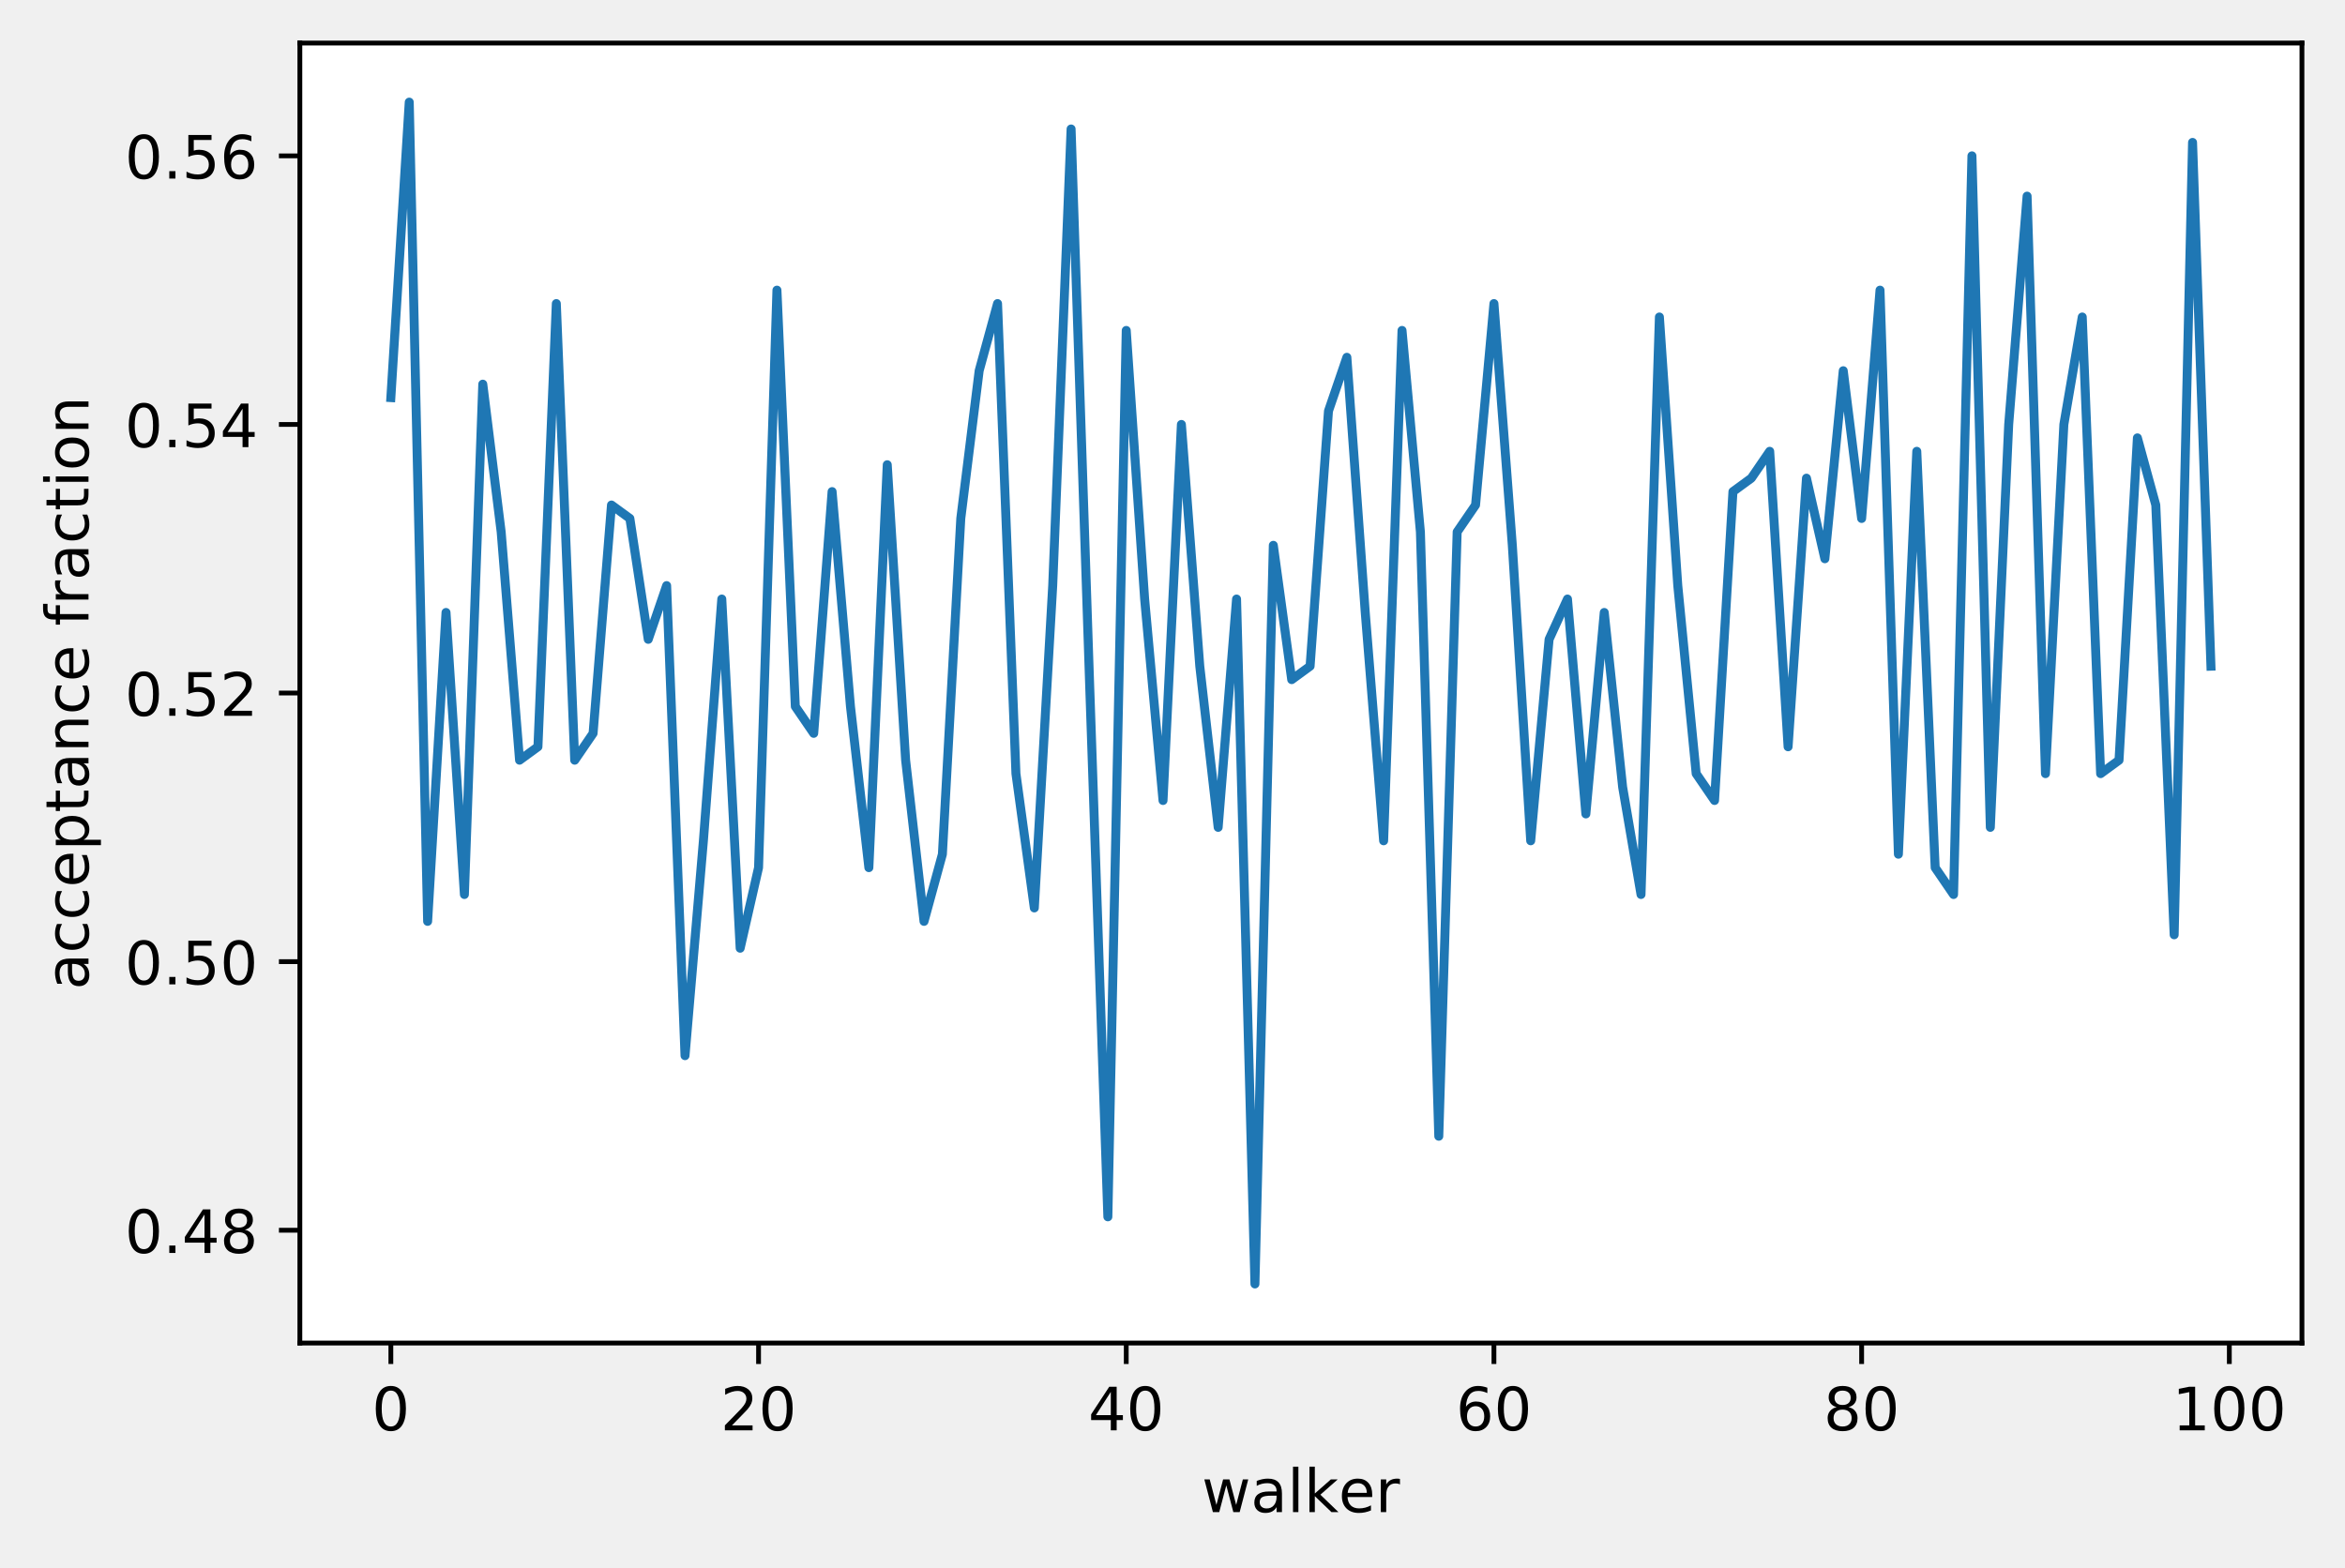
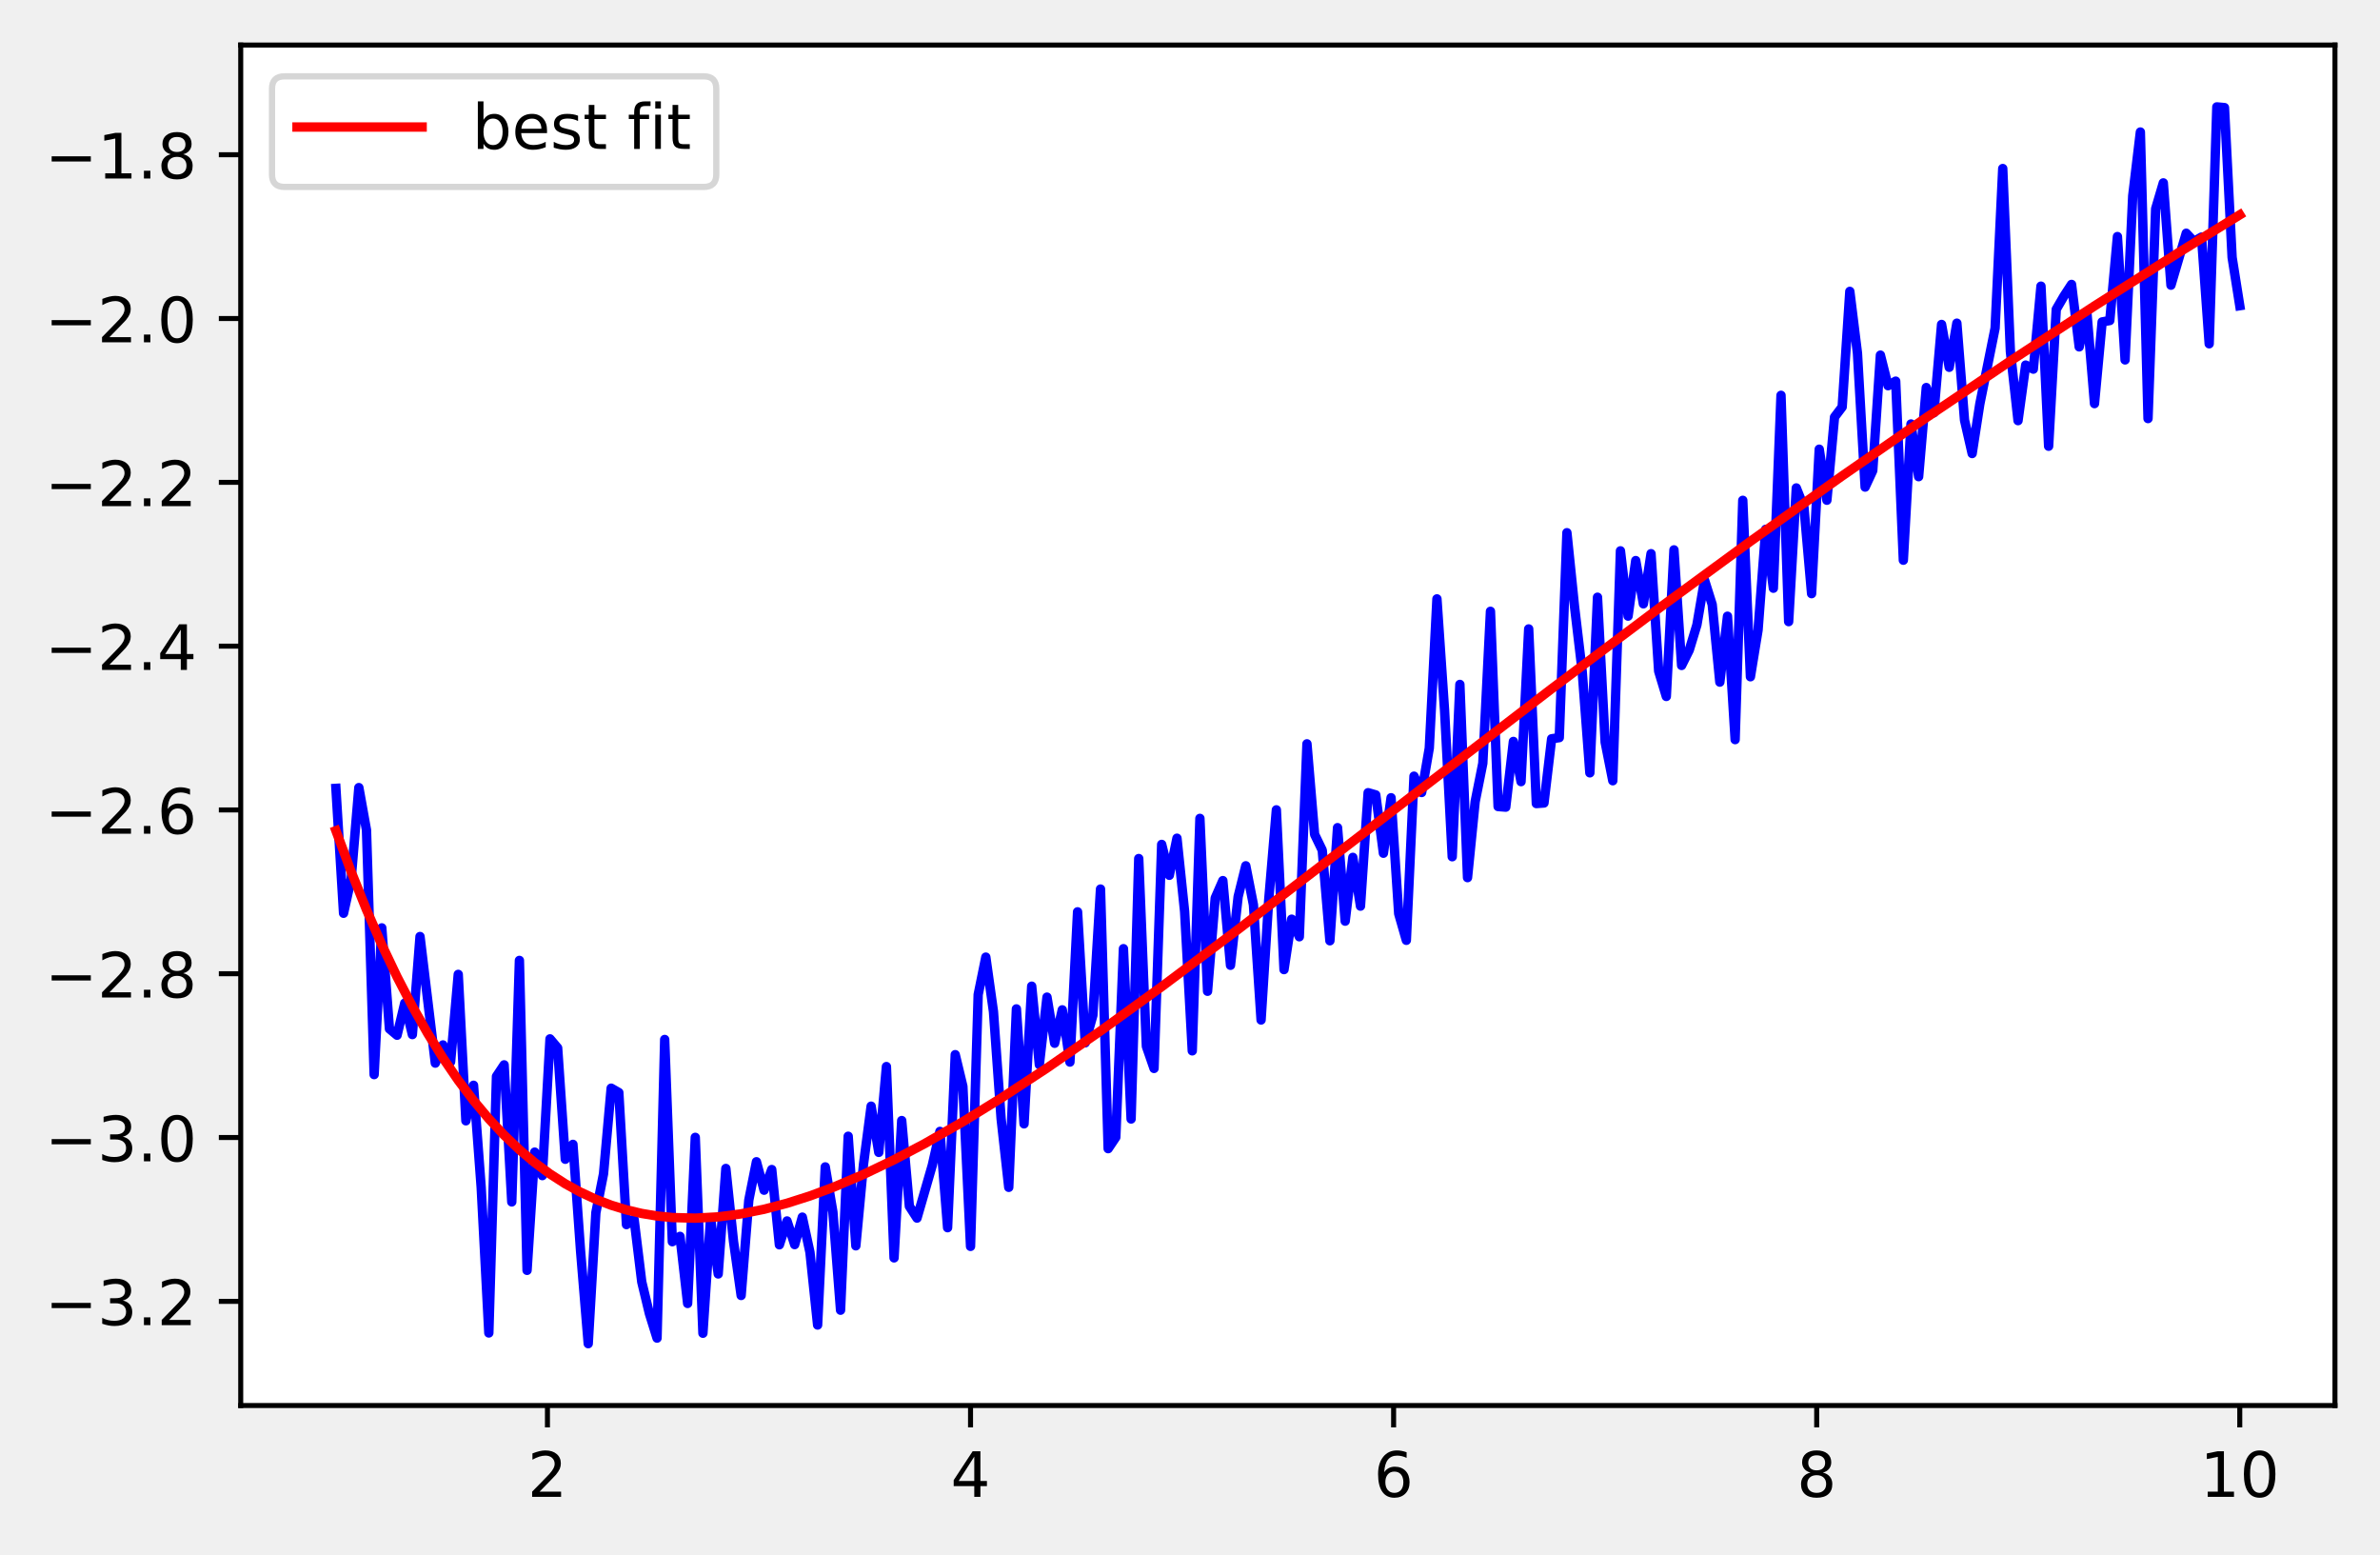
- <svg xmlns="http://www.w3.org/2000/svg" xmlns:xlink="http://www.w3.org/1999/xlink" height="262.196pt" version="1.1" viewBox="0 0 392.144 262.196" width="392.144pt">
+ <svg xmlns="http://www.w3.org/2000/svg" xmlns:xlink="http://www.w3.org/1999/xlink" height="248.518pt" version="1.1" viewBox="0 0 380.483 248.518" width="380.483pt">
  <defs>
    <style type="text/css">
*{stroke-linecap:butt;stroke-linejoin:round;white-space:pre;}
  </style>
  </defs>
  <g id="figure_1">
    <g id="patch_1">
-       <path d="M 0 262.196 L 392.144 262.196 L 392.144 0 L 0 0 z " style="fill:none;" />
+       <path d="M -0 248.518 L 380.483 248.518 L 380.483 0 L -0 0 z " style="fill:none;" />
    </g>
    <g id="axes_1">
      <g id="patch_2">
-         <path d="M 50.144 224.64 L 384.944 224.64 L 384.944 7.2 L 50.144 7.2 z " style="fill:#ffffff;" />
+         <path d="M 38.483 224.64 L 373.283 224.64 L 373.283 7.2 L 38.483 7.2 z " style="fill:#ffffff;" />
      </g>
      <g id="matplotlib.axis_1">
        <g id="xtick_1">
          <g id="line2d_1">
            <defs>
-               <path d="M 0 0 L 0 3.5 " id="m9e11c50bc7" style="stroke:#000000;stroke-width:0.8;" />
-             </defs>
-             <g>
-               <use style="stroke:#000000;stroke-width:0.8;" x="65.362" xlink:href="#m9e11c50bc7" y="224.64" />
+               <path d="M 0 0 L 0 3.5 " id="mc423448c64" style="stroke:#000000;stroke-width:0.8;" />
+             </defs>
+             <g>
+               <use style="stroke:#000000;stroke-width:0.8;" x="87.519" xlink:href="#mc423448c64" y="224.64" />
            </g>
          </g>
          <g id="text_1">
            <defs>
-               <path d="M 31.781 66.406 Q 24.172 66.406 20.328 58.906 Q 16.5 51.422 16.5 36.375 Q 16.5 21.391 20.328 13.891 Q 24.172 6.391 31.781 6.391 Q 39.453 6.391 43.281 13.891 Q 47.125 21.391 47.125 36.375 Q 47.125 51.422 43.281 58.906 Q 39.453 66.406 31.781 66.406 z M 31.781 74.219 Q 44.047 74.219 50.516 64.516 Q 56.984 54.828 56.984 36.375 Q 56.984 17.969 50.516 8.266 Q 44.047 -1.422 31.781 -1.422 Q 19.531 -1.422 13.062 8.266 Q 6.594 17.969 6.594 36.375 Q 6.594 54.828 13.062 64.516 Q 19.531 74.219 31.781 74.219 z " id="DejaVuSans-48" />
-             </defs>
-             <g transform="translate(62.18068 239.2384)scale(0.1 -0.1)">
-               <use xlink:href="#DejaVuSans-48" />
+               <path d="M 19.188 8.297 L 53.609 8.297 L 53.609 0 L 7.328 0 L 7.328 8.297 Q 12.938 14.109 22.625 23.891 Q 32.328 33.688 34.812 36.531 Q 39.547 41.844 41.422 45.531 Q 43.312 49.219 43.312 52.781 Q 43.312 58.594 39.234 62.25 Q 35.156 65.922 28.609 65.922 Q 23.969 65.922 18.812 64.312 Q 13.672 62.703 7.812 59.422 L 7.812 69.391 Q 13.766 71.781 18.938 73 Q 24.125 74.219 28.422 74.219 Q 39.75 74.219 46.484 68.547 Q 53.219 62.891 53.219 53.422 Q 53.219 48.922 51.531 44.891 Q 49.859 40.875 45.406 35.406 Q 44.188 33.984 37.641 27.219 Q 31.109 20.453 19.188 8.297 z " id="DejaVuSans-50" />
+             </defs>
+             <g transform="translate(84.33793 239.2384)scale(0.1 -0.1)">
+               <use xlink:href="#DejaVuSans-50" />
            </g>
          </g>
        </g>
        <g id="xtick_2">
          <g id="line2d_2">
            <g>
-               <use style="stroke:#000000;stroke-width:0.8;" x="126.85" xlink:href="#m9e11c50bc7" y="224.64" />
+               <use style="stroke:#000000;stroke-width:0.8;" x="155.156" xlink:href="#mc423448c64" y="224.64" />
            </g>
          </g>
          <g id="text_2">
            <defs>
-               <path d="M 19.188 8.297 L 53.609 8.297 L 53.609 0 L 7.328 0 L 7.328 8.297 Q 12.938 14.109 22.625 23.891 Q 32.328 33.688 34.812 36.531 Q 39.547 41.844 41.422 45.531 Q 43.312 49.219 43.312 52.781 Q 43.312 58.594 39.234 62.25 Q 35.156 65.922 28.609 65.922 Q 23.969 65.922 18.812 64.312 Q 13.672 62.703 7.812 59.422 L 7.812 69.391 Q 13.766 71.781 18.938 73 Q 24.125 74.219 28.422 74.219 Q 39.75 74.219 46.484 68.547 Q 53.219 62.891 53.219 53.422 Q 53.219 48.922 51.531 44.891 Q 49.859 40.875 45.406 35.406 Q 44.188 33.984 37.641 27.219 Q 31.109 20.453 19.188 8.297 z " id="DejaVuSans-50" />
-             </defs>
-             <g transform="translate(120.487 239.2384)scale(0.1 -0.1)">
-               <use xlink:href="#DejaVuSans-50" />
-               <use x="63.623" xlink:href="#DejaVuSans-48" />
+               <path d="M 37.797 64.312 L 12.891 25.391 L 37.797 25.391 z M 35.203 72.906 L 47.609 72.906 L 47.609 25.391 L 58.016 25.391 L 58.016 17.188 L 47.609 17.188 L 47.609 0 L 37.797 0 L 37.797 17.188 L 4.891 17.188 L 4.891 26.703 z " id="DejaVuSans-52" />
+             </defs>
+             <g transform="translate(151.9743 239.2384)scale(0.1 -0.1)">
+               <use xlink:href="#DejaVuSans-52" />
            </g>
          </g>
        </g>
        <g id="xtick_3">
          <g id="line2d_3">
            <g>
-               <use style="stroke:#000000;stroke-width:0.8;" x="188.337" xlink:href="#m9e11c50bc7" y="224.64" />
+               <use style="stroke:#000000;stroke-width:0.8;" x="222.792" xlink:href="#mc423448c64" y="224.64" />
            </g>
          </g>
          <g id="text_3">
            <defs>
-               <path d="M 37.797 64.312 L 12.891 25.391 L 37.797 25.391 z M 35.203 72.906 L 47.609 72.906 L 47.609 25.391 L 58.016 25.391 L 58.016 17.188 L 47.609 17.188 L 47.609 0 L 37.797 0 L 37.797 17.188 L 4.891 17.188 L 4.891 26.703 z " id="DejaVuSans-52" />
-             </defs>
-             <g transform="translate(181.9746 239.2384)scale(0.1 -0.1)">
-               <use xlink:href="#DejaVuSans-52" />
-               <use x="63.623" xlink:href="#DejaVuSans-48" />
+               <path d="M 33.016 40.375 Q 26.375 40.375 22.484 35.828 Q 18.609 31.297 18.609 23.391 Q 18.609 15.531 22.484 10.953 Q 26.375 6.391 33.016 6.391 Q 39.656 6.391 43.531 10.953 Q 47.406 15.531 47.406 23.391 Q 47.406 31.297 43.531 35.828 Q 39.656 40.375 33.016 40.375 z M 52.594 71.297 L 52.594 62.312 Q 48.875 64.062 45.094 64.984 Q 41.312 65.922 37.594 65.922 Q 27.828 65.922 22.672 59.328 Q 17.531 52.734 16.797 39.406 Q 19.672 43.656 24.016 45.922 Q 28.375 48.188 33.594 48.188 Q 44.578 48.188 50.953 41.516 Q 57.328 34.859 57.328 23.391 Q 57.328 12.156 50.688 5.359 Q 44.047 -1.422 33.016 -1.422 Q 20.359 -1.422 13.672 8.266 Q 6.984 17.969 6.984 36.375 Q 6.984 53.656 15.188 63.938 Q 23.391 74.219 37.203 74.219 Q 40.922 74.219 44.703 73.484 Q 48.484 72.75 52.594 71.297 z " id="DejaVuSans-54" />
+             </defs>
+             <g transform="translate(219.6107 239.2384)scale(0.1 -0.1)">
+               <use xlink:href="#DejaVuSans-54" />
            </g>
          </g>
        </g>
        <g id="xtick_4">
          <g id="line2d_4">
            <g>
-               <use style="stroke:#000000;stroke-width:0.8;" x="249.825" xlink:href="#m9e11c50bc7" y="224.64" />
+               <use style="stroke:#000000;stroke-width:0.8;" x="290.428" xlink:href="#mc423448c64" y="224.64" />
            </g>
          </g>
          <g id="text_4">
            <defs>
-               <path d="M 33.016 40.375 Q 26.375 40.375 22.484 35.828 Q 18.609 31.297 18.609 23.391 Q 18.609 15.531 22.484 10.953 Q 26.375 6.391 33.016 6.391 Q 39.656 6.391 43.531 10.953 Q 47.406 15.531 47.406 23.391 Q 47.406 31.297 43.531 35.828 Q 39.656 40.375 33.016 40.375 z M 52.594 71.297 L 52.594 62.312 Q 48.875 64.062 45.094 64.984 Q 41.312 65.922 37.594 65.922 Q 27.828 65.922 22.672 59.328 Q 17.531 52.734 16.797 39.406 Q 19.672 43.656 24.016 45.922 Q 28.375 48.188 33.594 48.188 Q 44.578 48.188 50.953 41.516 Q 57.328 34.859 57.328 23.391 Q 57.328 12.156 50.688 5.359 Q 44.047 -1.422 33.016 -1.422 Q 20.359 -1.422 13.672 8.266 Q 6.984 17.969 6.984 36.375 Q 6.984 53.656 15.188 63.938 Q 23.391 74.219 37.203 74.219 Q 40.922 74.219 44.703 73.484 Q 48.484 72.75 52.594 71.297 z " id="DejaVuSans-54" />
-             </defs>
-             <g transform="translate(243.4622 239.2384)scale(0.1 -0.1)">
-               <use xlink:href="#DejaVuSans-54" />
-               <use x="63.623" xlink:href="#DejaVuSans-48" />
+               <path d="M 31.781 34.625 Q 24.75 34.625 20.719 30.859 Q 16.703 27.094 16.703 20.516 Q 16.703 13.922 20.719 10.156 Q 24.75 6.391 31.781 6.391 Q 38.812 6.391 42.859 10.172 Q 46.922 13.969 46.922 20.516 Q 46.922 27.094 42.891 30.859 Q 38.875 34.625 31.781 34.625 z M 21.922 38.812 Q 15.578 40.375 12.031 44.719 Q 8.5 49.078 8.5 55.328 Q 8.5 64.062 14.719 69.141 Q 20.953 74.219 31.781 74.219 Q 42.672 74.219 48.875 69.141 Q 55.078 64.062 55.078 55.328 Q 55.078 49.078 51.531 44.719 Q 48 40.375 41.703 38.812 Q 48.828 37.156 52.797 32.312 Q 56.781 27.484 56.781 20.516 Q 56.781 9.906 50.312 4.234 Q 43.844 -1.422 31.781 -1.422 Q 19.734 -1.422 13.25 4.234 Q 6.781 9.906 6.781 20.516 Q 6.781 27.484 10.781 32.312 Q 14.797 37.156 21.922 38.812 z M 18.312 54.391 Q 18.312 48.734 21.844 45.562 Q 25.391 42.391 31.781 42.391 Q 38.141 42.391 41.719 45.562 Q 45.312 48.734 45.312 54.391 Q 45.312 60.062 41.719 63.234 Q 38.141 66.406 31.781 66.406 Q 25.391 66.406 21.844 63.234 Q 18.312 60.062 18.312 54.391 z " id="DejaVuSans-56" />
+             </defs>
+             <g transform="translate(287.247 239.2384)scale(0.1 -0.1)">
+               <use xlink:href="#DejaVuSans-56" />
            </g>
          </g>
        </g>
        <g id="xtick_5">
          <g id="line2d_5">
            <g>
-               <use style="stroke:#000000;stroke-width:0.8;" x="311.312" xlink:href="#m9e11c50bc7" y="224.64" />
+               <use style="stroke:#000000;stroke-width:0.8;" x="358.065" xlink:href="#mc423448c64" y="224.64" />
            </g>
          </g>
          <g id="text_5">
            <defs>
-               <path d="M 31.781 34.625 Q 24.75 34.625 20.719 30.859 Q 16.703 27.094 16.703 20.516 Q 16.703 13.922 20.719 10.156 Q 24.75 6.391 31.781 6.391 Q 38.812 6.391 42.859 10.172 Q 46.922 13.969 46.922 20.516 Q 46.922 27.094 42.891 30.859 Q 38.875 34.625 31.781 34.625 z M 21.922 38.812 Q 15.578 40.375 12.031 44.719 Q 8.5 49.078 8.5 55.328 Q 8.5 64.062 14.719 69.141 Q 20.953 74.219 31.781 74.219 Q 42.672 74.219 48.875 69.141 Q 55.078 64.062 55.078 55.328 Q 55.078 49.078 51.531 44.719 Q 48 40.375 41.703 38.812 Q 48.828 37.156 52.797 32.312 Q 56.781 27.484 56.781 20.516 Q 56.781 9.906 50.312 4.234 Q 43.844 -1.422 31.781 -1.422 Q 19.734 -1.422 13.25 4.234 Q 6.781 9.906 6.781 20.516 Q 6.781 27.484 10.781 32.312 Q 14.797 37.156 21.922 38.812 z M 18.312 54.391 Q 18.312 48.734 21.844 45.562 Q 25.391 42.391 31.781 42.391 Q 38.141 42.391 41.719 45.562 Q 45.312 48.734 45.312 54.391 Q 45.312 60.062 41.719 63.234 Q 38.141 66.406 31.781 66.406 Q 25.391 66.406 21.844 63.234 Q 18.312 60.062 18.312 54.391 z " id="DejaVuSans-56" />
-             </defs>
-             <g transform="translate(304.9498 239.2384)scale(0.1 -0.1)">
-               <use xlink:href="#DejaVuSans-56" />
-               <use x="63.623" xlink:href="#DejaVuSans-48" />
-             </g>
-           </g>
-         </g>
-         <g id="xtick_6">
-           <g id="line2d_6">
-             <g>
-               <use style="stroke:#000000;stroke-width:0.8;" x="372.8" xlink:href="#m9e11c50bc7" y="224.64" />
-             </g>
-           </g>
-           <g id="text_6">
-             <defs>
              <path d="M 12.406 8.297 L 28.516 8.297 L 28.516 63.922 L 10.984 60.406 L 10.984 69.391 L 28.422 72.906 L 38.281 72.906 L 38.281 8.297 L 54.391 8.297 L 54.391 0 L 12.406 0 z " id="DejaVuSans-49" />
-             </defs>
-             <g transform="translate(363.2562 239.2384)scale(0.1 -0.1)">
+               <path d="M 31.781 66.406 Q 24.172 66.406 20.328 58.906 Q 16.5 51.422 16.5 36.375 Q 16.5 21.391 20.328 13.891 Q 24.172 6.391 31.781 6.391 Q 39.453 6.391 43.281 13.891 Q 47.125 21.391 47.125 36.375 Q 47.125 51.422 43.281 58.906 Q 39.453 66.406 31.781 66.406 z M 31.781 74.219 Q 44.047 74.219 50.516 64.516 Q 56.984 54.828 56.984 36.375 Q 56.984 17.969 50.516 8.266 Q 44.047 -1.422 31.781 -1.422 Q 19.531 -1.422 13.062 8.266 Q 6.594 17.969 6.594 36.375 Q 6.594 54.828 13.062 64.516 Q 19.531 74.219 31.781 74.219 z " id="DejaVuSans-48" />
+             </defs>
+             <g transform="translate(351.7021 239.2384)scale(0.1 -0.1)">
              <use xlink:href="#DejaVuSans-49" />
              <use x="63.623" xlink:href="#DejaVuSans-48" />
-               <use x="127.246" xlink:href="#DejaVuSans-48" />
-             </g>
-           </g>
-         </g>
-         <g id="text_7">
-           <defs>
-             <path d="M 4.203 54.688 L 13.188 54.688 L 24.422 12.016 L 35.594 54.688 L 46.188 54.688 L 57.422 12.016 L 68.609 54.688 L 77.594 54.688 L 63.281 0 L 52.688 0 L 40.922 44.828 L 29.109 0 L 18.5 0 z " id="DejaVuSans-119" />
-             <path d="M 34.281 27.484 Q 23.391 27.484 19.188 25 Q 14.984 22.516 14.984 16.5 Q 14.984 11.719 18.141 8.906 Q 21.297 6.109 26.703 6.109 Q 34.188 6.109 38.703 11.406 Q 43.219 16.703 43.219 25.484 L 43.219 27.484 z M 52.203 31.203 L 52.203 0 L 43.219 0 L 43.219 8.297 Q 40.141 3.328 35.547 0.953 Q 30.953 -1.422 24.312 -1.422 Q 15.922 -1.422 10.953 3.297 Q 6 8.016 6 15.922 Q 6 25.141 12.172 29.828 Q 18.359 34.516 30.609 34.516 L 43.219 34.516 L 43.219 35.406 Q 43.219 41.609 39.141 45 Q 35.062 48.391 27.688 48.391 Q 23 48.391 18.547 47.266 Q 14.109 46.141 10.016 43.891 L 10.016 52.203 Q 14.938 54.109 19.578 55.047 Q 24.219 56 28.609 56 Q 40.484 56 46.344 49.844 Q 52.203 43.703 52.203 31.203 z " id="DejaVuSans-97" />
-             <path d="M 9.422 75.984 L 18.406 75.984 L 18.406 0 L 9.422 0 z " id="DejaVuSans-108" />
-             <path d="M 9.078 75.984 L 18.109 75.984 L 18.109 31.109 L 44.922 54.688 L 56.391 54.688 L 27.391 29.109 L 57.625 0 L 45.906 0 L 18.109 26.703 L 18.109 0 L 9.078 0 z " id="DejaVuSans-107" />
-             <path d="M 56.203 29.594 L 56.203 25.203 L 14.891 25.203 Q 15.484 15.922 20.484 11.062 Q 25.484 6.203 34.422 6.203 Q 39.594 6.203 44.453 7.469 Q 49.312 8.734 54.109 11.281 L 54.109 2.781 Q 49.266 0.734 44.188 -0.344 Q 39.109 -1.422 33.891 -1.422 Q 20.797 -1.422 13.156 6.188 Q 5.516 13.812 5.516 26.812 Q 5.516 40.234 12.766 48.109 Q 20.016 56 32.328 56 Q 43.359 56 49.781 48.891 Q 56.203 41.797 56.203 29.594 z M 47.219 32.234 Q 47.125 39.594 43.094 43.984 Q 39.062 48.391 32.422 48.391 Q 24.906 48.391 20.391 44.141 Q 15.875 39.891 15.188 32.172 z " id="DejaVuSans-101" />
-             <path d="M 41.109 46.297 Q 39.594 47.172 37.812 47.578 Q 36.031 48 33.891 48 Q 26.266 48 22.188 43.047 Q 18.109 38.094 18.109 28.812 L 18.109 0 L 9.078 0 L 9.078 54.688 L 18.109 54.688 L 18.109 46.188 Q 20.953 51.172 25.484 53.578 Q 30.031 56 36.531 56 Q 37.453 56 38.578 55.875 Q 39.703 55.766 41.062 55.516 z " id="DejaVuSans-114" />
-           </defs>
-           <g transform="translate(200.9766 252.9166)scale(0.1 -0.1)">
-             <use xlink:href="#DejaVuSans-119" />
-             <use x="81.787" xlink:href="#DejaVuSans-97" />
-             <use x="143.066" xlink:href="#DejaVuSans-108" />
-             <use x="170.85" xlink:href="#DejaVuSans-107" />
-             <use x="228.713" xlink:href="#DejaVuSans-101" />
-             <use x="290.236" xlink:href="#DejaVuSans-114" />
+             </g>
          </g>
        </g>
      </g>
      <g id="matplotlib.axis_2">
        <g id="ytick_1">
+           <g id="line2d_6">
+             <defs>
+               <path d="M 0 0 L -3.5 0 " id="mf0225e6db4" style="stroke:#000000;stroke-width:0.8;" />
+             </defs>
+             <g>
+               <use style="stroke:#000000;stroke-width:0.8;" x="38.483" xlink:href="#mf0225e6db4" y="207.989" />
+             </g>
+           </g>
+           <g id="text_6">
+             <defs>
+               <path d="M 10.594 35.5 L 73.188 35.5 L 73.188 27.203 L 10.594 27.203 z " id="DejaVuSans-8722" />
+               <path d="M 40.578 39.312 Q 47.656 37.797 51.625 33 Q 55.609 28.219 55.609 21.188 Q 55.609 10.406 48.188 4.484 Q 40.766 -1.422 27.094 -1.422 Q 22.516 -1.422 17.656 -0.516 Q 12.797 0.391 7.625 2.203 L 7.625 11.719 Q 11.719 9.328 16.594 8.109 Q 21.484 6.891 26.812 6.891 Q 36.078 6.891 40.938 10.547 Q 45.797 14.203 45.797 21.188 Q 45.797 27.641 41.281 31.266 Q 36.766 34.906 28.719 34.906 L 20.219 34.906 L 20.219 43.016 L 29.109 43.016 Q 36.375 43.016 40.234 45.922 Q 44.094 48.828 44.094 54.297 Q 44.094 59.906 40.109 62.906 Q 36.141 65.922 28.719 65.922 Q 24.656 65.922 20.016 65.031 Q 15.375 64.156 9.812 62.312 L 9.812 71.094 Q 15.438 72.656 20.344 73.438 Q 25.25 74.219 29.594 74.219 Q 40.828 74.219 47.359 69.109 Q 53.906 64.016 53.906 55.328 Q 53.906 49.266 50.438 45.094 Q 46.969 40.922 40.578 39.312 z " id="DejaVuSans-51" />
+               <path d="M 10.688 12.406 L 21 12.406 L 21 0 L 10.688 0 z " id="DejaVuSans-46" />
+             </defs>
+             <g transform="translate(7.2 211.7879)scale(0.1 -0.1)">
+               <use xlink:href="#DejaVuSans-8722" />
+               <use x="83.789" xlink:href="#DejaVuSans-51" />
+               <use x="147.412" xlink:href="#DejaVuSans-46" />
+               <use x="179.199" xlink:href="#DejaVuSans-50" />
+             </g>
+           </g>
+         </g>
+         <g id="ytick_2">
          <g id="line2d_7">
-             <defs>
-               <path d="M 0 0 L -3.5 0 " id="mf363f0f8ae" style="stroke:#000000;stroke-width:0.8;" />
-             </defs>
-             <g>
-               <use style="stroke:#000000;stroke-width:0.8;" x="50.144" xlink:href="#mf363f0f8ae" y="205.771" />
+             <g>
+               <use style="stroke:#000000;stroke-width:0.8;" x="38.483" xlink:href="#mf0225e6db4" y="181.809" />
+             </g>
+           </g>
+           <g id="text_7">
+             <g transform="translate(7.2 185.6084)scale(0.1 -0.1)">
+               <use xlink:href="#DejaVuSans-8722" />
+               <use x="83.789" xlink:href="#DejaVuSans-51" />
+               <use x="147.412" xlink:href="#DejaVuSans-46" />
+               <use x="179.199" xlink:href="#DejaVuSans-48" />
+             </g>
+           </g>
+         </g>
+         <g id="ytick_3">
+           <g id="line2d_8">
+             <g>
+               <use style="stroke:#000000;stroke-width:0.8;" x="38.483" xlink:href="#mf0225e6db4" y="155.63" />
            </g>
          </g>
          <g id="text_8">
-             <defs>
-               <path d="M 10.688 12.406 L 21 12.406 L 21 0 L 10.688 0 z " id="DejaVuSans-46" />
-             </defs>
-             <g transform="translate(20.87813 209.5705)scale(0.1 -0.1)">
-               <use xlink:href="#DejaVuSans-48" />
-               <use x="63.623" xlink:href="#DejaVuSans-46" />
-               <use x="95.41" xlink:href="#DejaVuSans-52" />
-               <use x="159.033" xlink:href="#DejaVuSans-56" />
-             </g>
-           </g>
-         </g>
-         <g id="ytick_2">
-           <g id="line2d_8">
-             <g>
-               <use style="stroke:#000000;stroke-width:0.8;" x="50.144" xlink:href="#mf363f0f8ae" y="160.846" />
+             <g transform="translate(7.2 159.429)scale(0.1 -0.1)">
+               <use xlink:href="#DejaVuSans-8722" />
+               <use x="83.789" xlink:href="#DejaVuSans-50" />
+               <use x="147.412" xlink:href="#DejaVuSans-46" />
+               <use x="179.199" xlink:href="#DejaVuSans-56" />
+             </g>
+           </g>
+         </g>
+         <g id="ytick_4">
+           <g id="line2d_9">
+             <g>
+               <use style="stroke:#000000;stroke-width:0.8;" x="38.483" xlink:href="#mf0225e6db4" y="129.45" />
            </g>
          </g>
          <g id="text_9">
-             <defs>
-               <path d="M 10.797 72.906 L 49.516 72.906 L 49.516 64.594 L 19.828 64.594 L 19.828 46.734 Q 21.969 47.469 24.109 47.828 Q 26.266 48.188 28.422 48.188 Q 40.625 48.188 47.75 41.5 Q 54.891 34.812 54.891 23.391 Q 54.891 11.625 47.562 5.094 Q 40.234 -1.422 26.906 -1.422 Q 22.312 -1.422 17.547 -0.641 Q 12.797 0.141 7.719 1.703 L 7.719 11.625 Q 12.109 9.234 16.797 8.062 Q 21.484 6.891 26.703 6.891 Q 35.156 6.891 40.078 11.328 Q 45.016 15.766 45.016 23.391 Q 45.016 31 40.078 35.438 Q 35.156 39.891 26.703 39.891 Q 22.75 39.891 18.812 39.016 Q 14.891 38.141 10.797 36.281 z " id="DejaVuSans-53" />
-             </defs>
-             <g transform="translate(20.87813 164.6448)scale(0.1 -0.1)">
-               <use xlink:href="#DejaVuSans-48" />
-               <use x="63.623" xlink:href="#DejaVuSans-46" />
-               <use x="95.41" xlink:href="#DejaVuSans-53" />
-               <use x="159.033" xlink:href="#DejaVuSans-48" />
-             </g>
-           </g>
-         </g>
-         <g id="ytick_3">
-           <g id="line2d_9">
-             <g>
-               <use style="stroke:#000000;stroke-width:0.8;" x="50.144" xlink:href="#mf363f0f8ae" y="115.92" />
+             <g transform="translate(7.2 133.2495)scale(0.1 -0.1)">
+               <use xlink:href="#DejaVuSans-8722" />
+               <use x="83.789" xlink:href="#DejaVuSans-50" />
+               <use x="147.412" xlink:href="#DejaVuSans-46" />
+               <use x="179.199" xlink:href="#DejaVuSans-54" />
+             </g>
+           </g>
+         </g>
+         <g id="ytick_5">
+           <g id="line2d_10">
+             <g>
+               <use style="stroke:#000000;stroke-width:0.8;" x="38.483" xlink:href="#mf0225e6db4" y="103.271" />
            </g>
          </g>
          <g id="text_10">
-             <g transform="translate(20.87813 119.7192)scale(0.1 -0.1)">
-               <use xlink:href="#DejaVuSans-48" />
-               <use x="63.623" xlink:href="#DejaVuSans-46" />
-               <use x="95.41" xlink:href="#DejaVuSans-53" />
-               <use x="159.033" xlink:href="#DejaVuSans-50" />
-             </g>
-           </g>
-         </g>
-         <g id="ytick_4">
-           <g id="line2d_10">
-             <g>
-               <use style="stroke:#000000;stroke-width:0.8;" x="50.144" xlink:href="#mf363f0f8ae" y="70.994" />
+             <g transform="translate(7.2 107.0701)scale(0.1 -0.1)">
+               <use xlink:href="#DejaVuSans-8722" />
+               <use x="83.789" xlink:href="#DejaVuSans-50" />
+               <use x="147.412" xlink:href="#DejaVuSans-46" />
+               <use x="179.199" xlink:href="#DejaVuSans-52" />
+             </g>
+           </g>
+         </g>
+         <g id="ytick_6">
+           <g id="line2d_11">
+             <g>
+               <use style="stroke:#000000;stroke-width:0.8;" x="38.483" xlink:href="#mf0225e6db4" y="77.091" />
            </g>
          </g>
          <g id="text_11">
-             <g transform="translate(20.87813 74.7936)scale(0.1 -0.1)">
-               <use xlink:href="#DejaVuSans-48" />
-               <use x="63.623" xlink:href="#DejaVuSans-46" />
-               <use x="95.41" xlink:href="#DejaVuSans-53" />
-               <use x="159.033" xlink:href="#DejaVuSans-52" />
-             </g>
-           </g>
-         </g>
-         <g id="ytick_5">
-           <g id="line2d_11">
-             <g>
-               <use style="stroke:#000000;stroke-width:0.8;" x="50.144" xlink:href="#mf363f0f8ae" y="26.069" />
+             <g transform="translate(7.2 80.89064)scale(0.1 -0.1)">
+               <use xlink:href="#DejaVuSans-8722" />
+               <use x="83.789" xlink:href="#DejaVuSans-50" />
+               <use x="147.412" xlink:href="#DejaVuSans-46" />
+               <use x="179.199" xlink:href="#DejaVuSans-50" />
+             </g>
+           </g>
+         </g>
+         <g id="ytick_7">
+           <g id="line2d_12">
+             <g>
+               <use style="stroke:#000000;stroke-width:0.8;" x="38.483" xlink:href="#mf0225e6db4" y="50.912" />
            </g>
          </g>
          <g id="text_12">
-             <g transform="translate(20.87813 29.86798)scale(0.1 -0.1)">
-               <use xlink:href="#DejaVuSans-48" />
-               <use x="63.623" xlink:href="#DejaVuSans-46" />
-               <use x="95.41" xlink:href="#DejaVuSans-53" />
-               <use x="159.033" xlink:href="#DejaVuSans-54" />
-             </g>
-           </g>
-         </g>
-         <g id="text_13">
+             <g transform="translate(7.2 54.7112)scale(0.1 -0.1)">
+               <use xlink:href="#DejaVuSans-8722" />
+               <use x="83.789" xlink:href="#DejaVuSans-50" />
+               <use x="147.412" xlink:href="#DejaVuSans-46" />
+               <use x="179.199" xlink:href="#DejaVuSans-48" />
+             </g>
+           </g>
+         </g>
+         <g id="ytick_8">
+           <g id="line2d_13">
+             <g>
+               <use style="stroke:#000000;stroke-width:0.8;" x="38.483" xlink:href="#mf0225e6db4" y="24.733" />
+             </g>
+           </g>
+           <g id="text_13">
+             <g transform="translate(7.2 28.53175)scale(0.1 -0.1)">
+               <use xlink:href="#DejaVuSans-8722" />
+               <use x="83.789" xlink:href="#DejaVuSans-49" />
+               <use x="147.412" xlink:href="#DejaVuSans-46" />
+               <use x="179.199" xlink:href="#DejaVuSans-56" />
+             </g>
+           </g>
+         </g>
+       </g>
+       <g id="line2d_14">
+         <path clip-path="url(#pf0ff675411)" d="M 53.701 126.002 L 54.923 145.963 L 56.146 140.429 L 57.368 125.879 L 58.59 132.672 L 59.813 171.751 L 61.035 148.3 L 62.257 164.433 L 63.48 165.458 L 64.702 160.327 L 65.924 165.353 L 67.147 149.681 L 69.591 169.915 L 70.814 167.011 L 72.036 169.714 L 73.258 155.733 L 74.481 179.134 L 75.703 173.458 L 76.926 189.795 L 78.148 213.044 L 79.37 172.035 L 80.593 170.194 L 81.815 192.097 L 83.037 153.501 L 84.26 203.034 L 85.482 184.141 L 86.704 187.892 L 87.927 166.04 L 89.149 167.491 L 90.371 185.279 L 91.594 182.901 L 92.816 199.979 L 94.038 214.756 L 95.261 193.817 L 96.483 187.615 L 97.705 173.922 L 98.928 174.618 L 100.15 195.725 L 101.372 194.877 L 102.595 204.879 L 103.817 209.944 L 105.039 213.864 L 106.262 166.137 L 107.484 198.457 L 108.706 197.605 L 109.929 208.327 L 111.151 181.781 L 112.374 213.087 L 113.596 194.724 L 114.818 203.612 L 116.041 186.753 L 117.263 198.406 L 118.485 207.052 L 119.708 191.822 L 120.93 185.679 L 122.152 190.224 L 123.375 186.924 L 124.597 198.952 L 125.819 195.143 L 127.042 198.922 L 128.264 194.531 L 129.486 200.154 L 130.709 211.773 L 131.931 186.502 L 133.153 193.713 L 134.376 209.404 L 135.598 181.602 L 136.82 199.113 L 138.043 186.117 L 139.265 176.797 L 140.487 184.181 L 141.71 170.467 L 142.932 201.043 L 144.154 179.095 L 145.377 192.794 L 146.599 194.683 L 149.044 186.23 L 150.266 180.831 L 151.489 196.219 L 152.711 168.564 L 153.933 173.637 L 155.156 199.206 L 156.378 158.969 L 157.6 152.975 L 158.823 161.693 L 160.045 178.798 L 161.267 189.768 L 162.49 161.249 L 163.712 179.619 L 164.934 157.62 L 166.157 170.165 L 167.379 159.369 L 168.601 166.741 L 169.824 161.4 L 171.046 169.747 L 172.268 145.735 L 173.491 166.67 L 174.713 162.28 L 175.935 142.096 L 177.158 183.585 L 178.38 181.762 L 179.602 151.626 L 180.825 178.846 L 182.047 137.218 L 183.269 167.237 L 184.492 170.764 L 185.714 134.96 L 186.936 139.896 L 188.159 133.97 L 189.381 145.69 L 190.604 167.952 L 191.826 130.8 L 193.048 158.43 L 194.271 143.532 L 195.493 140.746 L 196.715 154.28 L 197.938 143.314 L 199.16 138.377 L 200.382 144.614 L 201.605 163.021 L 202.827 143.812 L 204.049 129.436 L 205.272 154.968 L 206.494 146.91 L 207.716 149.719 L 208.939 118.886 L 210.161 133.358 L 211.383 135.888 L 212.606 150.36 L 213.828 132.282 L 215.05 147.223 L 216.273 137.033 L 217.495 144.824 L 218.717 126.695 L 219.94 127.049 L 221.162 136.368 L 222.384 127.502 L 223.607 146.035 L 224.829 150.287 L 226.051 124.054 L 227.274 126.661 L 228.496 119.567 L 229.719 95.719 L 230.941 113.585 L 232.163 136.929 L 233.386 109.39 L 234.608 140.268 L 235.83 128.115 L 237.053 121.995 L 238.275 97.704 L 239.497 128.907 L 240.72 129.004 L 241.942 118.502 L 243.164 124.925 L 244.387 100.52 L 245.609 128.43 L 246.831 128.34 L 248.054 118.077 L 249.276 117.892 L 250.498 85.142 L 251.721 96.998 L 252.943 107.306 L 254.165 123.52 L 255.388 95.454 L 256.61 118.626 L 257.832 124.782 L 259.055 88.039 L 260.277 98.471 L 261.499 89.595 L 262.722 96.507 L 263.944 88.494 L 265.166 107.263 L 266.389 111.312 L 267.611 87.885 L 268.834 106.357 L 270.056 103.902 L 271.278 99.875 L 272.501 92.72 L 273.723 96.62 L 274.945 109.023 L 276.168 98.49 L 277.39 118.21 L 278.612 79.965 L 279.835 108.163 L 281.057 100.694 L 282.279 84.601 L 283.502 94.012 L 284.724 63.182 L 285.946 99.353 L 287.169 77.986 L 288.391 81.049 L 289.613 94.88 L 290.836 71.796 L 292.058 79.949 L 293.28 66.66 L 294.503 65.044 L 295.725 46.57 L 296.947 56.455 L 298.17 77.848 L 299.392 75.217 L 300.614 56.758 L 301.837 61.646 L 303.059 60.917 L 304.281 89.536 L 305.504 67.765 L 306.726 76.185 L 307.949 61.941 L 309.171 65.971 L 310.393 51.856 L 311.616 58.704 L 312.838 51.651 L 314.06 67.138 L 315.283 72.487 L 316.505 64.586 L 318.95 52.448 L 320.172 26.937 L 321.394 56.165 L 322.617 67.229 L 323.839 58.35 L 325.061 58.997 L 326.284 45.736 L 327.506 71.319 L 328.728 49.437 L 329.951 47.332 L 331.173 45.46 L 332.395 55.439 L 333.618 49.857 L 334.84 64.508 L 336.062 51.452 L 337.285 51.229 L 338.507 37.809 L 339.729 57.523 L 340.952 31.299 L 342.174 21.1 L 343.397 66.898 L 344.619 33.366 L 345.841 29.23 L 347.064 45.581 L 349.508 37.277 L 350.731 38.59 L 351.953 37.893 L 353.175 54.945 L 354.398 17.084 L 355.62 17.198 L 356.842 41.142 L 358.065 48.858 L 358.065 48.858 " style="fill:none;stroke:#0000ff;stroke-linecap:square;stroke-width:1.5;" />
+       </g>
+       <g id="line2d_15">
+         <path clip-path="url(#pf0ff675411)" d="M 53.701 132.766 L 56.146 139.339 L 58.59 145.406 L 61.035 150.995 L 63.48 156.134 L 65.924 160.847 L 68.369 165.158 L 70.814 169.089 L 73.258 172.662 L 75.703 175.897 L 78.148 178.813 L 80.593 181.428 L 83.037 183.758 L 85.482 185.821 L 87.927 187.631 L 90.371 189.203 L 92.816 190.551 L 95.261 191.687 L 97.705 192.623 L 100.15 193.371 L 102.595 193.943 L 105.039 194.348 L 107.484 194.596 L 111.151 194.694 L 114.818 194.489 L 118.485 194.007 L 122.152 193.274 L 125.819 192.312 L 129.486 191.142 L 133.153 189.782 L 138.043 187.706 L 142.932 185.362 L 147.821 182.785 L 153.933 179.282 L 160.045 175.512 L 167.379 170.701 L 175.935 164.775 L 185.714 157.696 L 197.938 148.538 L 216.273 134.476 L 248.054 110.081 L 265.166 97.25 L 279.835 86.517 L 294.503 76.065 L 307.949 66.747 L 321.394 57.69 L 334.84 48.898 L 348.286 40.371 L 358.065 34.335 L 358.065 34.335 " style="fill:none;stroke:#ff0000;stroke-linecap:square;stroke-width:1.5;" />
+       </g>
+       <g id="patch_3">
+         <path d="M 38.483 224.64 L 38.483 7.2 " style="fill:none;stroke:#000000;stroke-linecap:square;stroke-linejoin:miter;stroke-width:0.8;" />
+       </g>
+       <g id="patch_4">
+         <path d="M 373.283 224.64 L 373.283 7.2 " style="fill:none;stroke:#000000;stroke-linecap:square;stroke-linejoin:miter;stroke-width:0.8;" />
+       </g>
+       <g id="patch_5">
+         <path d="M 38.483 224.64 L 373.283 224.64 " style="fill:none;stroke:#000000;stroke-linecap:square;stroke-linejoin:miter;stroke-width:0.8;" />
+       </g>
+       <g id="patch_6">
+         <path d="M 38.483 7.2 L 373.283 7.2 " style="fill:none;stroke:#000000;stroke-linecap:square;stroke-linejoin:miter;stroke-width:0.8;" />
+       </g>
+       <g id="legend_1">
+         <g id="patch_7">
+           <path d="M 45.483 29.878 L 112.511 29.878 Q 114.511 29.878 114.511 27.878 L 114.511 14.2 Q 114.511 12.2 112.511 12.2 L 45.483 12.2 Q 43.483 12.2 43.483 14.2 L 43.483 27.878 Q 43.483 29.878 45.483 29.878 z " style="fill:#ffffff;opacity:0.8;stroke:#cccccc;stroke-linejoin:miter;" />
+         </g>
+         <g id="line2d_16">
+           <path d="M 47.483 20.298 L 67.483 20.298 " style="fill:none;stroke:#ff0000;stroke-linecap:square;stroke-width:1.5;" />
+         </g>
+         <g id="line2d_17" />
+         <g id="text_14">
          <defs>
-             <path d="M 48.781 52.594 L 48.781 44.188 Q 44.969 46.297 41.141 47.344 Q 37.312 48.391 33.406 48.391 Q 24.656 48.391 19.812 42.844 Q 14.984 37.312 14.984 27.297 Q 14.984 17.281 19.812 11.734 Q 24.656 6.203 33.406 6.203 Q 37.312 6.203 41.141 7.25 Q 44.969 8.297 48.781 10.406 L 48.781 2.094 Q 45.016 0.344 40.984 -0.531 Q 36.969 -1.422 32.422 -1.422 Q 20.062 -1.422 12.781 6.344 Q 5.516 14.109 5.516 27.297 Q 5.516 40.672 12.859 48.328 Q 20.219 56 33.016 56 Q 37.156 56 41.109 55.141 Q 45.062 54.297 48.781 52.594 z " id="DejaVuSans-99" />
-             <path d="M 18.109 8.203 L 18.109 -20.797 L 9.078 -20.797 L 9.078 54.688 L 18.109 54.688 L 18.109 46.391 Q 20.953 51.266 25.266 53.625 Q 29.594 56 35.594 56 Q 45.562 56 51.781 48.094 Q 58.016 40.188 58.016 27.297 Q 58.016 14.406 51.781 6.484 Q 45.562 -1.422 35.594 -1.422 Q 29.594 -1.422 25.266 0.953 Q 20.953 3.328 18.109 8.203 z M 48.688 27.297 Q 48.688 37.203 44.609 42.844 Q 40.531 48.484 33.406 48.484 Q 26.266 48.484 22.188 42.844 Q 18.109 37.203 18.109 27.297 Q 18.109 17.391 22.188 11.75 Q 26.266 6.109 33.406 6.109 Q 40.531 6.109 44.609 11.75 Q 48.688 17.391 48.688 27.297 z " id="DejaVuSans-112" />
+             <path d="M 48.688 27.297 Q 48.688 37.203 44.609 42.844 Q 40.531 48.484 33.406 48.484 Q 26.266 48.484 22.188 42.844 Q 18.109 37.203 18.109 27.297 Q 18.109 17.391 22.188 11.75 Q 26.266 6.109 33.406 6.109 Q 40.531 6.109 44.609 11.75 Q 48.688 17.391 48.688 27.297 z M 18.109 46.391 Q 20.953 51.266 25.266 53.625 Q 29.594 56 35.594 56 Q 45.562 56 51.781 48.094 Q 58.016 40.188 58.016 27.297 Q 58.016 14.406 51.781 6.484 Q 45.562 -1.422 35.594 -1.422 Q 29.594 -1.422 25.266 0.953 Q 20.953 3.328 18.109 8.203 L 18.109 0 L 9.078 0 L 9.078 75.984 L 18.109 75.984 z " id="DejaVuSans-98" />
+             <path d="M 56.203 29.594 L 56.203 25.203 L 14.891 25.203 Q 15.484 15.922 20.484 11.062 Q 25.484 6.203 34.422 6.203 Q 39.594 6.203 44.453 7.469 Q 49.312 8.734 54.109 11.281 L 54.109 2.781 Q 49.266 0.734 44.188 -0.344 Q 39.109 -1.422 33.891 -1.422 Q 20.797 -1.422 13.156 6.188 Q 5.516 13.812 5.516 26.812 Q 5.516 40.234 12.766 48.109 Q 20.016 56 32.328 56 Q 43.359 56 49.781 48.891 Q 56.203 41.797 56.203 29.594 z M 47.219 32.234 Q 47.125 39.594 43.094 43.984 Q 39.062 48.391 32.422 48.391 Q 24.906 48.391 20.391 44.141 Q 15.875 39.891 15.188 32.172 z " id="DejaVuSans-101" />
+             <path d="M 44.281 53.078 L 44.281 44.578 Q 40.484 46.531 36.375 47.5 Q 32.281 48.484 27.875 48.484 Q 21.188 48.484 17.844 46.438 Q 14.5 44.391 14.5 40.281 Q 14.5 37.156 16.891 35.375 Q 19.281 33.594 26.516 31.984 L 29.594 31.297 Q 39.156 29.25 43.188 25.516 Q 47.219 21.781 47.219 15.094 Q 47.219 7.469 41.188 3.016 Q 35.156 -1.422 24.609 -1.422 Q 20.219 -1.422 15.453 -0.562 Q 10.688 0.297 5.422 2 L 5.422 11.281 Q 10.406 8.688 15.234 7.391 Q 20.062 6.109 24.812 6.109 Q 31.156 6.109 34.562 8.281 Q 37.984 10.453 37.984 14.406 Q 37.984 18.062 35.516 20.016 Q 33.062 21.969 24.703 23.781 L 21.578 24.516 Q 13.234 26.266 9.516 29.906 Q 5.812 33.547 5.812 39.891 Q 5.812 47.609 11.281 51.797 Q 16.75 56 26.812 56 Q 31.781 56 36.172 55.266 Q 40.578 54.547 44.281 53.078 z " id="DejaVuSans-115" />
            <path d="M 18.312 70.219 L 18.312 54.688 L 36.812 54.688 L 36.812 47.703 L 18.312 47.703 L 18.312 18.016 Q 18.312 11.328 20.141 9.422 Q 21.969 7.516 27.594 7.516 L 36.812 7.516 L 36.812 0 L 27.594 0 Q 17.188 0 13.234 3.875 Q 9.281 7.766 9.281 18.016 L 9.281 47.703 L 2.688 47.703 L 2.688 54.688 L 9.281 54.688 L 9.281 70.219 z " id="DejaVuSans-116" />
-             <path d="M 54.891 33.016 L 54.891 0 L 45.906 0 L 45.906 32.719 Q 45.906 40.484 42.875 44.328 Q 39.844 48.188 33.797 48.188 Q 26.516 48.188 22.312 43.547 Q 18.109 38.922 18.109 30.906 L 18.109 0 L 9.078 0 L 9.078 54.688 L 18.109 54.688 L 18.109 46.188 Q 21.344 51.125 25.703 53.562 Q 30.078 56 35.797 56 Q 45.219 56 50.047 50.172 Q 54.891 44.344 54.891 33.016 z " id="DejaVuSans-110" />
            <path id="DejaVuSans-32" />
            <path d="M 37.109 75.984 L 37.109 68.5 L 28.516 68.5 Q 23.688 68.5 21.797 66.547 Q 19.922 64.594 19.922 59.516 L 19.922 54.688 L 34.719 54.688 L 34.719 47.703 L 19.922 47.703 L 19.922 0 L 10.891 0 L 10.891 47.703 L 2.297 47.703 L 2.297 54.688 L 10.891 54.688 L 10.891 58.5 Q 10.891 67.625 15.141 71.797 Q 19.391 75.984 28.609 75.984 z " id="DejaVuSans-102" />
            <path d="M 9.422 54.688 L 18.406 54.688 L 18.406 0 L 9.422 0 z M 9.422 75.984 L 18.406 75.984 L 18.406 64.594 L 9.422 64.594 z " id="DejaVuSans-105" />
-             <path d="M 30.609 48.391 Q 23.391 48.391 19.188 42.75 Q 14.984 37.109 14.984 27.297 Q 14.984 17.484 19.156 11.844 Q 23.344 6.203 30.609 6.203 Q 37.797 6.203 41.984 11.859 Q 46.188 17.531 46.188 27.297 Q 46.188 37.016 41.984 42.703 Q 37.797 48.391 30.609 48.391 z M 30.609 56 Q 42.328 56 49.016 48.375 Q 55.719 40.766 55.719 27.297 Q 55.719 13.875 49.016 6.219 Q 42.328 -1.422 30.609 -1.422 Q 18.844 -1.422 12.172 6.219 Q 5.516 13.875 5.516 27.297 Q 5.516 40.766 12.172 48.375 Q 18.844 56 30.609 56 z " id="DejaVuSans-111" />
          </defs>
-           <g transform="translate(14.79844 165.5473)rotate(-90)scale(0.1 -0.1)">
-             <use xlink:href="#DejaVuSans-97" />
-             <use x="61.279" xlink:href="#DejaVuSans-99" />
-             <use x="116.26" xlink:href="#DejaVuSans-99" />
-             <use x="171.24" xlink:href="#DejaVuSans-101" />
-             <use x="232.764" xlink:href="#DejaVuSans-112" />
-             <use x="296.24" xlink:href="#DejaVuSans-116" />
-             <use x="335.449" xlink:href="#DejaVuSans-97" />
-             <use x="396.729" xlink:href="#DejaVuSans-110" />
-             <use x="460.107" xlink:href="#DejaVuSans-99" />
-             <use x="515.088" xlink:href="#DejaVuSans-101" />
-             <use x="576.611" xlink:href="#DejaVuSans-32" />
-             <use x="608.398" xlink:href="#DejaVuSans-102" />
-             <use x="643.604" xlink:href="#DejaVuSans-114" />
-             <use x="684.717" xlink:href="#DejaVuSans-97" />
-             <use x="745.996" xlink:href="#DejaVuSans-99" />
-             <use x="800.977" xlink:href="#DejaVuSans-116" />
-             <use x="840.186" xlink:href="#DejaVuSans-105" />
-             <use x="867.969" xlink:href="#DejaVuSans-111" />
-             <use x="929.15" xlink:href="#DejaVuSans-110" />
-           </g>
-         </g>
-       </g>
-       <g id="line2d_12">
-         <path clip-path="url(#p77bb47a5d2)" d="M 65.362 66.502 L 68.436 17.084 L 71.511 154.107 L 74.585 102.442 L 77.659 149.614 L 80.734 64.256 L 83.808 88.965 L 86.883 127.151 L 89.957 124.905 L 93.031 50.778 L 96.106 127.151 L 99.18 122.659 L 102.254 84.472 L 105.329 86.718 L 108.403 106.935 L 111.478 97.95 L 114.552 176.57 L 117.626 140.629 L 120.701 100.196 L 123.775 158.599 L 126.85 145.122 L 129.924 48.532 L 132.998 118.166 L 136.073 122.659 L 139.147 82.226 L 142.221 118.166 L 145.296 145.122 L 148.37 77.733 L 151.445 127.151 L 154.519 154.107 L 157.593 142.875 L 160.668 86.718 L 163.742 62.009 L 166.816 50.778 L 169.891 129.398 L 172.965 151.86 L 176.04 97.95 L 179.114 21.576 L 182.188 113.674 L 185.263 203.525 L 188.337 55.27 L 191.412 100.196 L 194.486 133.89 L 197.56 70.994 L 200.635 111.427 L 203.709 138.383 L 206.783 100.196 L 209.858 214.756 L 212.932 91.211 L 216.007 113.674 L 219.081 111.427 L 222.155 68.748 L 225.23 59.763 L 228.304 102.442 L 231.378 140.629 L 234.453 55.27 L 237.527 88.965 L 240.602 190.047 L 243.676 88.965 L 246.75 84.472 L 249.825 50.778 L 252.899 91.211 L 255.974 140.629 L 259.048 106.935 L 262.122 100.196 L 265.197 136.137 L 268.271 102.442 L 271.345 131.644 L 274.42 149.614 L 277.494 53.024 L 280.569 97.95 L 283.643 129.398 L 286.717 133.89 L 289.792 82.226 L 292.866 79.98 L 295.94 75.487 L 299.015 124.905 L 302.089 79.98 L 305.164 93.457 L 308.238 62.009 L 311.312 86.718 L 314.387 48.532 L 317.461 142.875 L 320.535 75.487 L 323.61 145.122 L 326.684 149.614 L 329.759 26.069 L 332.833 138.383 L 335.907 70.994 L 338.982 32.808 L 342.056 129.398 L 345.131 70.994 L 348.205 53.024 L 351.279 129.398 L 354.354 127.151 L 357.428 73.241 L 360.502 84.472 L 363.577 156.353 L 366.651 23.822 L 369.726 111.427 " style="fill:none;stroke:#1f77b4;stroke-linecap:square;stroke-width:1.5;" />
-       </g>
-       <g id="patch_3">
-         <path d="M 50.144 224.64 L 50.144 7.2 " style="fill:none;stroke:#000000;stroke-linecap:square;stroke-linejoin:miter;stroke-width:0.8;" />
-       </g>
-       <g id="patch_4">
-         <path d="M 384.944 224.64 L 384.944 7.2 " style="fill:none;stroke:#000000;stroke-linecap:square;stroke-linejoin:miter;stroke-width:0.8;" />
-       </g>
-       <g id="patch_5">
-         <path d="M 50.144 224.64 L 384.944 224.64 " style="fill:none;stroke:#000000;stroke-linecap:square;stroke-linejoin:miter;stroke-width:0.8;" />
-       </g>
-       <g id="patch_6">
-         <path d="M 50.144 7.2 L 384.944 7.2 " style="fill:none;stroke:#000000;stroke-linecap:square;stroke-linejoin:miter;stroke-width:0.8;" />
+           <g transform="translate(75.48281 23.79844)scale(0.1 -0.1)">
+             <use xlink:href="#DejaVuSans-98" />
+             <use x="63.477" xlink:href="#DejaVuSans-101" />
+             <use x="125" xlink:href="#DejaVuSans-115" />
+             <use x="177.1" xlink:href="#DejaVuSans-116" />
+             <use x="216.309" xlink:href="#DejaVuSans-32" />
+             <use x="248.096" xlink:href="#DejaVuSans-102" />
+             <use x="283.301" xlink:href="#DejaVuSans-105" />
+             <use x="311.084" xlink:href="#DejaVuSans-116" />
+           </g>
+         </g>
      </g>
    </g>
  </g>
  <defs>
-     <clipPath id="p77bb47a5d2">
-       <rect height="217.44" width="334.8" x="50.144" y="7.2" />
+     <clipPath id="pf0ff675411">
+       <rect height="217.44" width="334.8" x="38.483" y="7.2" />
    </clipPath>
  </defs>
</svg>
